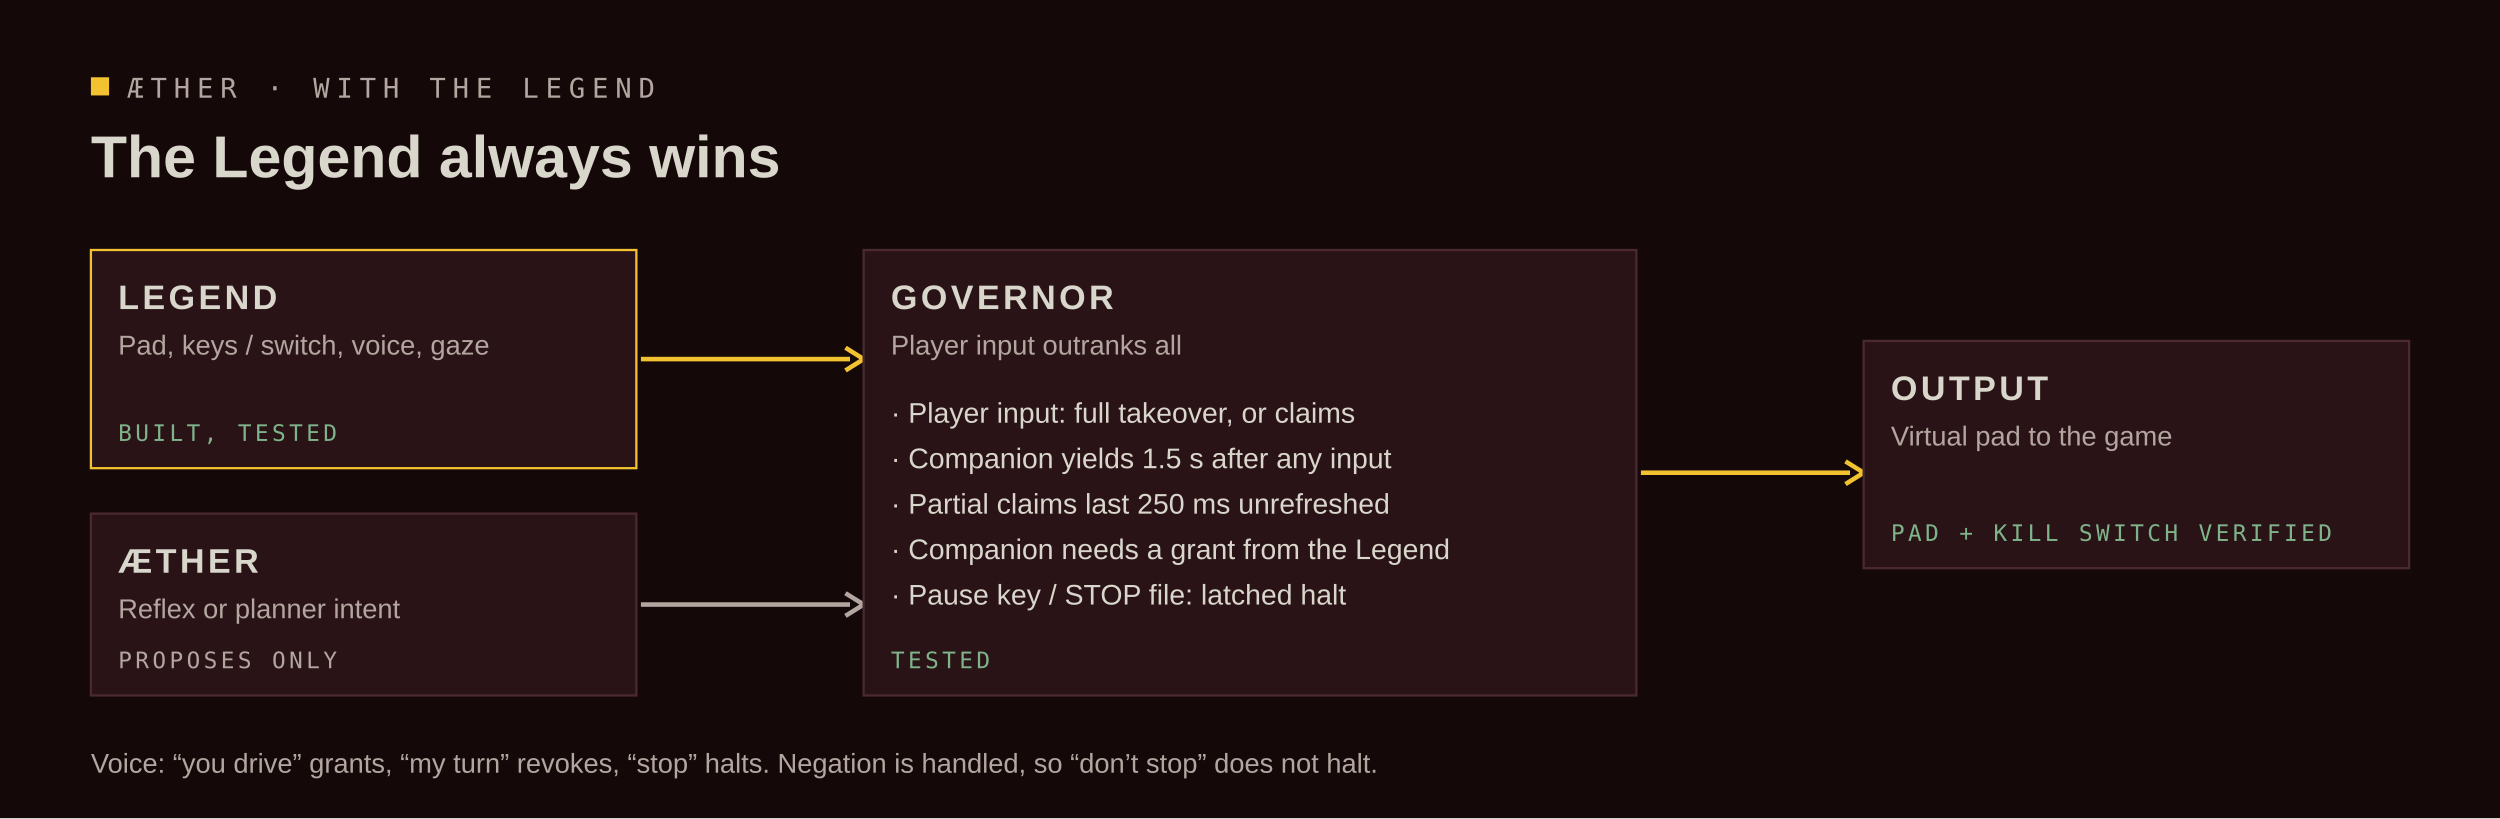
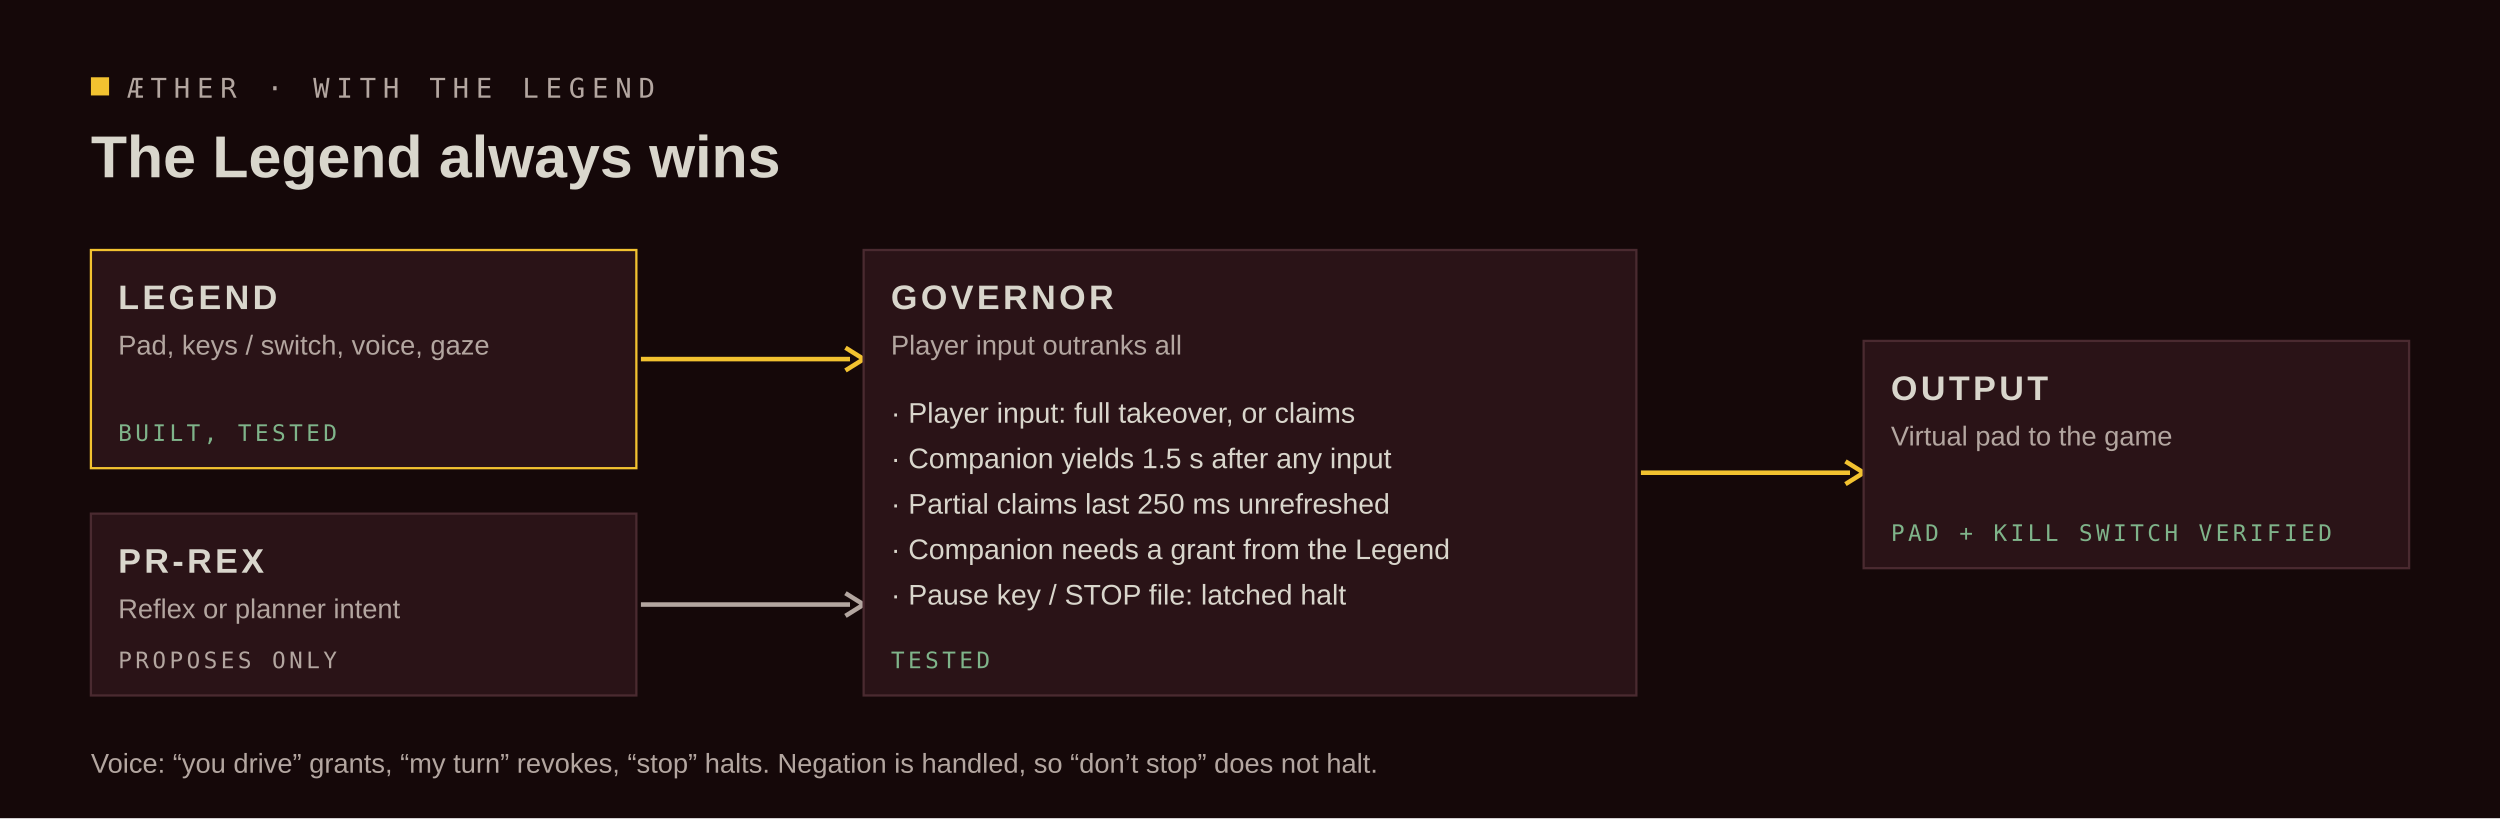
<svg xmlns="http://www.w3.org/2000/svg" viewBox="0 0 1100 360" width="1100" height="360" role="img" aria-label="ÆTHER · with the Legend">
  <rect width="1100" height="360" fill="#150809" />
  <g font-family="Helvetica Neue,Arial,sans-serif" fill="#d9d6cc">
    <rect x="40" y="34" width="8" height="8" fill="#f2c230" />
    <text x="56" y="43" font-family="Menlo,Consolas,monospace" font-size="12" letter-spacing="3" fill="#b3a6a0">ÆTHER · WITH THE LEGEND</text>
    <text x="40" y="78" font-size="26" font-weight="700">The Legend always wins</text>
    <rect x="40" y="110" width="240" height="96" fill="#2a1317" stroke="#f2c230" />
    <text x="52" y="136" font-size="15" font-weight="700" letter-spacing="1.5">LEGEND</text>
    <text x="52" y="156" font-size="12" fill="#b3a6a0">Pad, keys / switch, voice, gaze</text>
    <text x="52" y="194" font-family="Menlo,Consolas,monospace" font-size="10" letter-spacing="1.5" fill="#7fb48a">BUILT, TESTED</text>
    <rect x="40" y="226" width="240" height="80" fill="#2a1317" stroke="#4a2a30" />
-     <text x="52" y="252" font-size="15" font-weight="700" letter-spacing="1.5">ÆTHER</text>
+     <text x="52" y="252" font-size="15" font-weight="700" letter-spacing="1.5">PR-REX</text>
    <text x="52" y="272" font-size="12" fill="#b3a6a0">Reflex or planner intent</text>
    <text x="52" y="294" font-family="Menlo,Consolas,monospace" font-size="10" letter-spacing="1.5" fill="#b3a6a0">PROPOSES ONLY</text>
    <path d="M282 158H374" stroke="#f2c230" stroke-width="2" />
    <path d="M372 153L380 158L372 163" fill="none" stroke="#f2c230" stroke-width="2" />
    <path d="M282 266H374" stroke="#b3a6a0" stroke-width="2" />
    <path d="M372 261L380 266L372 271" fill="none" stroke="#b3a6a0" stroke-width="2" />
    <rect x="380" y="110" width="340" height="196" fill="#2a1317" stroke="#4a2a30" />
    <text x="392" y="136" font-size="15" font-weight="700" letter-spacing="1.5">GOVERNOR</text>
    <text x="392" y="156" font-size="12" fill="#b3a6a0">Player input outranks all</text>
    <text x="392" y="294" font-family="Menlo,Consolas,monospace" font-size="10" letter-spacing="1.5" fill="#7fb48a">TESTED</text>
    <text x="392" y="186" font-size="12.5" fill="#d9d6cc">· Player input: full takeover, or claims</text>
    <text x="392" y="206" font-size="12.5" fill="#d9d6cc">· Companion yields 1.5 s after any input</text>
    <text x="392" y="226" font-size="12.5" fill="#d9d6cc">· Partial claims last 250 ms unrefreshed</text>
    <text x="392" y="246" font-size="12.5" fill="#d9d6cc">· Companion needs a grant from the Legend</text>
    <text x="392" y="266" font-size="12.5" fill="#d9d6cc">· Pause key / STOP file: latched halt</text>
    <path d="M722 208H814" stroke="#f2c230" stroke-width="2" />
    <path d="M812 203L820 208L812 213" fill="none" stroke="#f2c230" stroke-width="2" />
    <rect x="820" y="150" width="240" height="100" fill="#2a1317" stroke="#4a2a30" />
    <text x="832" y="176" font-size="15" font-weight="700" letter-spacing="1.5">OUTPUT</text>
    <text x="832" y="196" font-size="12" fill="#b3a6a0">Virtual pad to the game</text>
    <text x="832" y="238" font-family="Menlo,Consolas,monospace" font-size="10" letter-spacing="1.5" fill="#7fb48a">PAD + KILL SWITCH VERIFIED</text>
    <text x="40" y="340" font-size="12" fill="#b3a6a0">Voice: “you drive” grants, “my turn” revokes, “stop” halts. Negation is handled, so “don’t stop” does not halt.</text>
  </g>
</svg>
